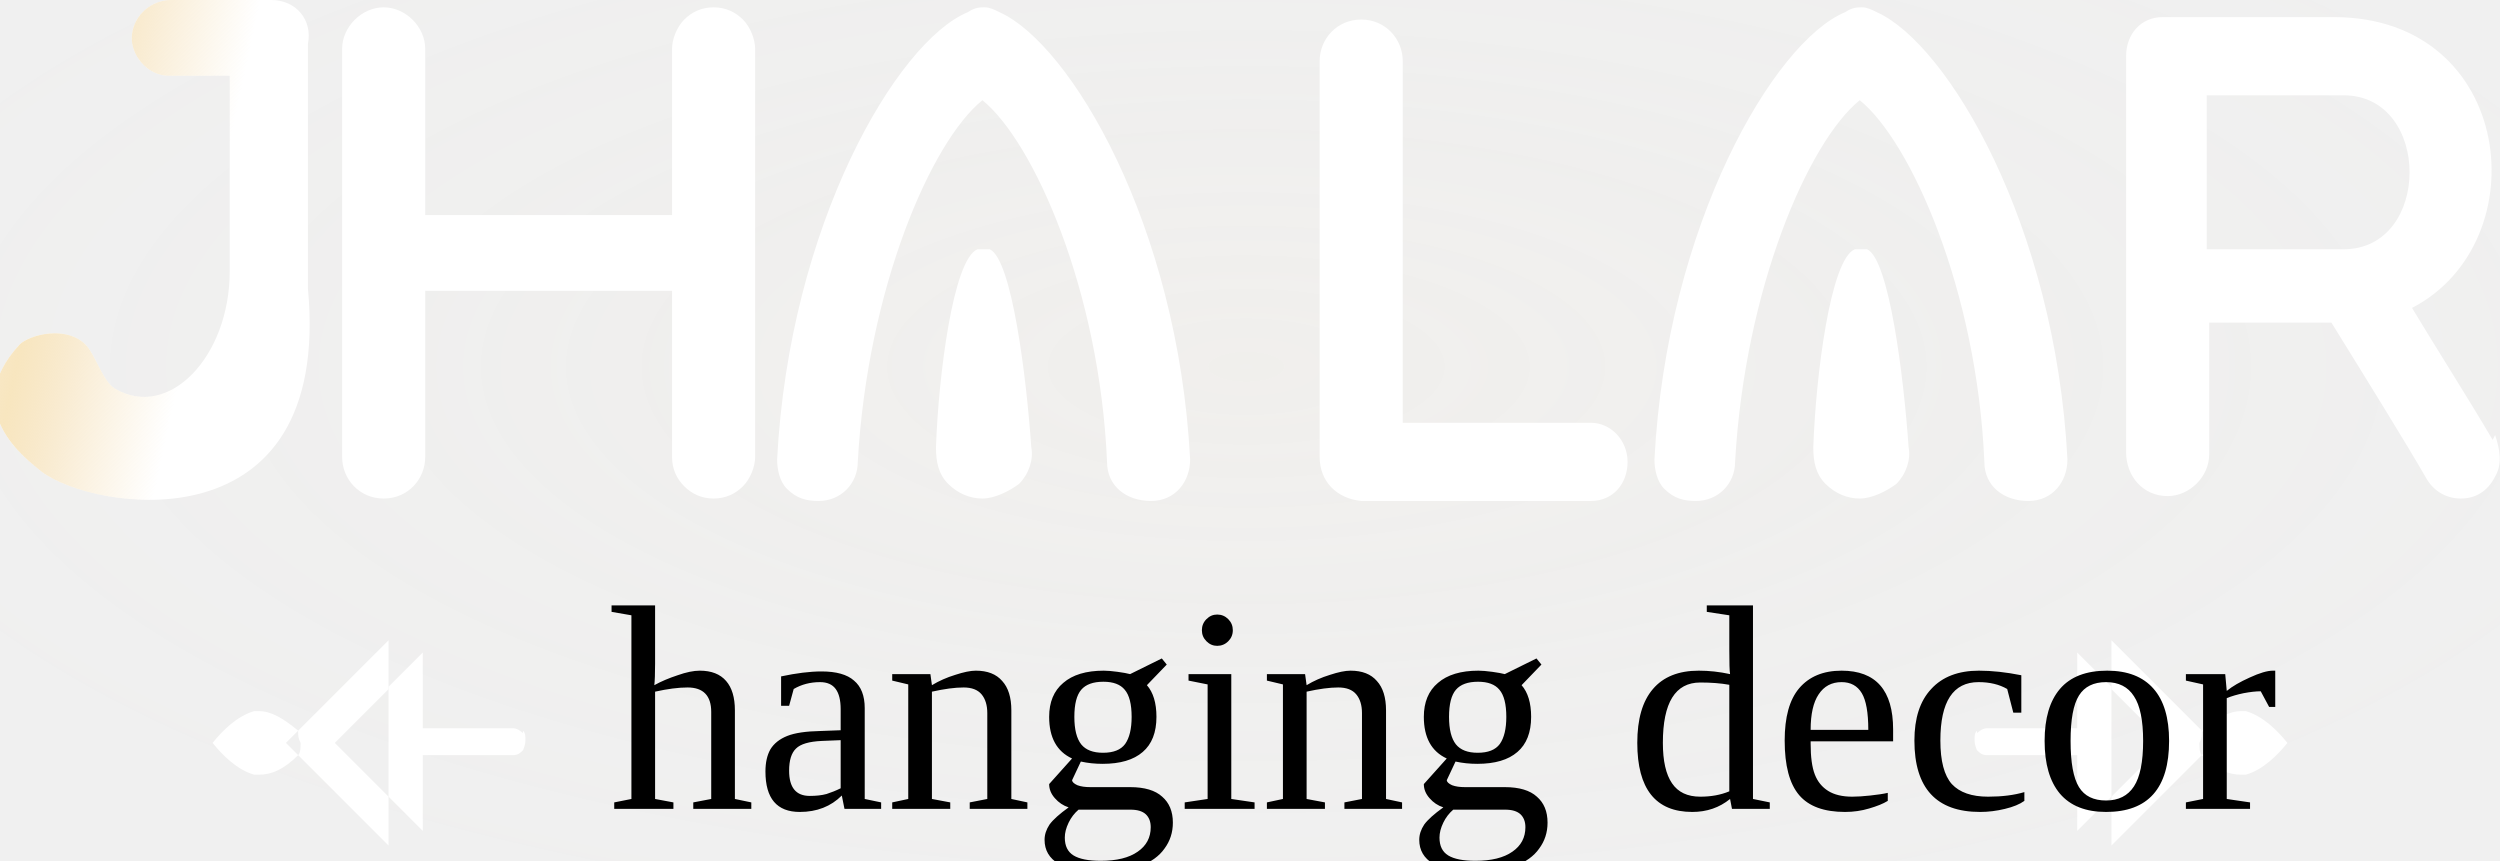
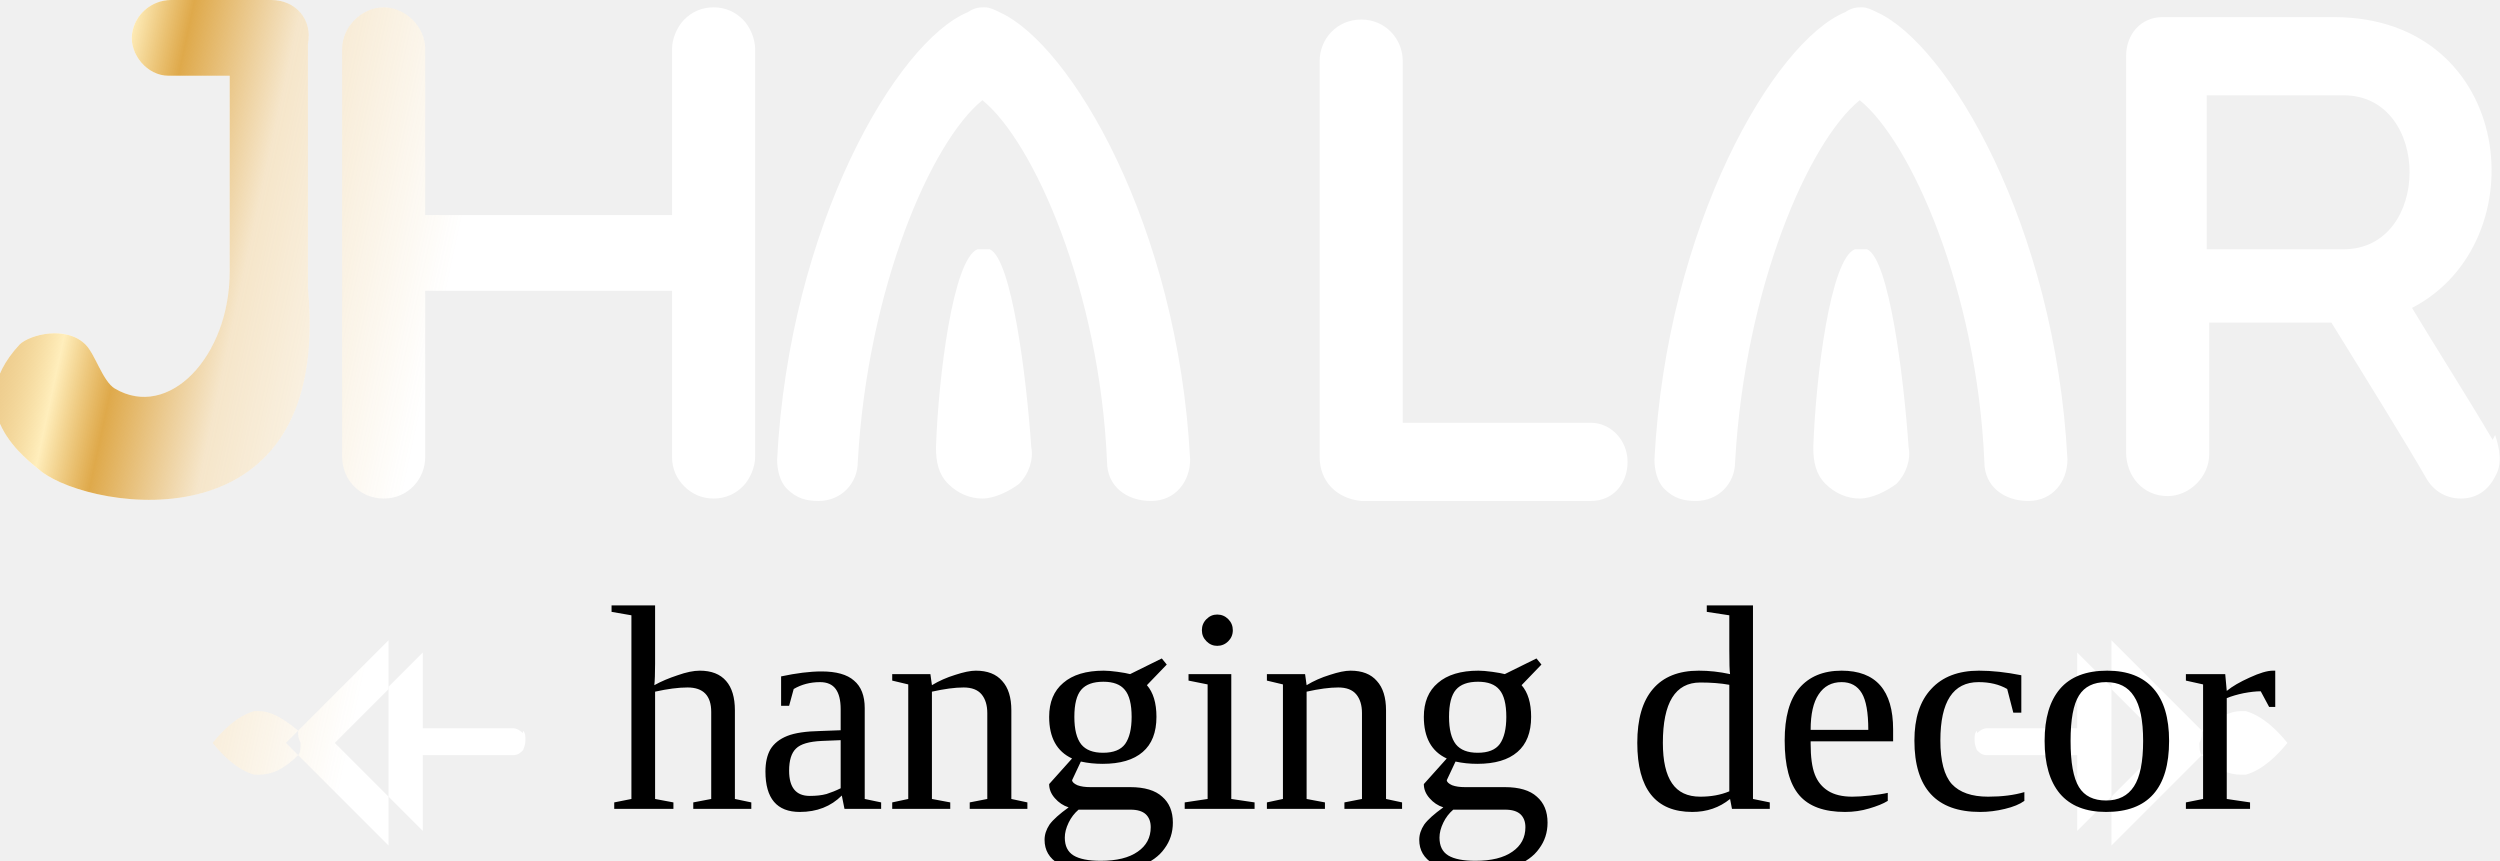
<svg xmlns="http://www.w3.org/2000/svg" id="Layer_1" class="footer-motion-logo" version="1.1" viewBox="0 0 102.3 35.2">
  <defs>
    <style>
-       /* JHALAR sting: every layer ungrouped and played like a jingle —
-          rhythmic phrasing (triplet, breath, accent, resolve), ornaments set
-          like jewels in mirrored pairs, tracking caption, then an ignition
-          gleam + resolve tick settling into one calm 9s ambient system. */
-       .footer-motion-logo{transform-box:fill-box;transform-origin:center;animation:lockupIn 2s cubic-bezier(.19,1,.22,1) backwards}
+       /* JHALAR motion: fast commercial snap-in, then an engaging 4s loop —
+          golden light wave (never dead air), ornaments on a heartbeat grid,
+          one signature sparkle stacked on the accent. All hits quantized. */
+       .footer-motion-logo{transform-box:fill-box;transform-origin:center;animation:lockupIn 1s cubic-bezier(.19,1,.22,1) backwards}
      @keyframes lockupIn{from{opacity:0;transform:scale(.96)}to{opacity:1;transform:none}}
-       .lockup{transform-box:fill-box;transform-origin:center;animation:stingButton .55s cubic-bezier(.3,0,.2,1) 2.45s backwards,lockupBreath 9s ease-in-out infinite}
-       @keyframes stingButton{0%{transform:scale(1)}35%{transform:scale(1.018)}100%{transform:scale(1)}}
-       @keyframes lockupBreath{0%,100%{opacity:1}29%{opacity:.95}}
-       .lyr{opacity:1;animation:lyrIn .7s cubic-bezier(.19,1,.22,1) backwards}
-       .lyr-j{animation-delay:.05s}.lyr-h{animation-delay:.14s}.lyr-a1-hole,.lyr-a1{animation-delay:.23s}.lyr-l{animation-delay:.42s}.lyr-a2-hole,.lyr-a2{animation-delay:.52s}.lyr-r{animation-delay:.61s}
-       @keyframes lyrIn{from{opacity:0;transform:translateY(8px);filter:blur(4px)}60%{opacity:1}to{opacity:1;transform:none;filter:blur(0)}}
-       .orn{transform-box:fill-box;transform-origin:center;opacity:1;animation:ornSet .55s cubic-bezier(.34,1.45,.44,1) backwards}
-       .orn-l1,.orn-r1{animation-delay:.74s}.orn-l2,.orn-r2{animation-delay:.81s}.orn-l3,.orn-r3{animation-delay:.88s}
+       .lockup{animation:lockupBreath 4s ease-in-out infinite}
+       @keyframes lockupBreath{0%,100%{opacity:1}34%{opacity:.96}}
+       .lyr{opacity:1;animation:lyrIn .45s cubic-bezier(.19,1,.22,1) backwards}
+       .lyr-j{animation-delay:.05s}.lyr-h{animation-delay:.12s}.lyr-a1-hole,.lyr-a1{animation-delay:.19s}.lyr-l{animation-delay:.3s}.lyr-a2-hole,.lyr-a2{animation-delay:.37s}.lyr-r{animation-delay:.44s}
+       @keyframes lyrIn{from{opacity:0;transform:translateY(6px);filter:blur(3px)}60%{opacity:1}to{opacity:1;transform:none;filter:blur(0)}}
+       .orn{transform-box:fill-box;transform-origin:center;opacity:1;animation:ornHitR 4s ease-in-out infinite,ornSet .5s cubic-bezier(.34,1.45,.44,1) backwards}
+       .orn-r1,.orn-r2,.orn-r3{animation-name:ornHitR,ornSet}
+       .orn-l1,.orn-l2,.orn-l3{animation-name:ornHitL,ornSet}
+       .orn-l1,.orn-r1{animation-delay:0s,.55s}.orn-l2,.orn-r2{animation-delay:0s,.62s}.orn-l3,.orn-r3{animation-delay:0s,.69s}
      @keyframes ornSet{from{opacity:0;transform:scale(.2)}to{opacity:1;transform:scale(1)}}
-       .logo-caption{opacity:1;animation:captionReveal 1.3s cubic-bezier(.19,1,.22,1) 1s backwards}
+       @keyframes ornHitR{0%,30%{transform:scale(1)}34%{transform:scale(1.3)}38%,100%{transform:scale(1)}}
+       @keyframes ornHitL{0%,80%{transform:scale(1)}84%{transform:scale(1.3)}88%,100%{transform:scale(1)}}
+       .logo-caption{opacity:1;animation:captionGlow 4s ease-in-out infinite,captionReveal .9s cubic-bezier(.19,1,.22,1) .7s backwards}
      @keyframes captionReveal{from{opacity:0;letter-spacing:.22em;transform:translateY(4px)}to{opacity:1;letter-spacing:0;transform:none}}
-       .halo{opacity:.12;animation:haloBreath 9s ease-in-out infinite}
-       @keyframes haloBreath{0%,100%{opacity:.12}29%{opacity:.5}}
-       .sheen{animation:sheenSweep 9s cubic-bezier(.45,0,.15,1) infinite}
-       @keyframes sheenSweep{0%,8%{transform:translateX(-36px)}50%,100%{transform:translateX(138px)}}
-       .glint{transform-box:fill-box;transform-origin:center;opacity:0;fill:#fff6e3}
-       .glint-a{animation:glintA 9s ease-in-out infinite}
-       @keyframes glintA{0%,17.5%{opacity:0;transform:scale(.5)}20.1%{opacity:1;transform:scale(1.15)}23%,100%{opacity:0;transform:scale(.6)}}
-       .glint-b{animation:glintB 9s ease-in-out infinite}
-       @keyframes glintB{0%,35.3%{opacity:0;transform:scale(.5)}37.9%{opacity:1;transform:scale(1.15)}40.5%,100%{opacity:0;transform:scale(.6)}}
-       @media(prefers-reduced-motion:reduce){.footer-motion-logo,.lockup,.lyr,.orn,.logo-caption,.halo,.sheen,.glint{animation:none;opacity:1}.halo,.sheen,.glint{opacity:0}}}
+       @keyframes captionGlow{0%,100%{opacity:.88}34%{opacity:1}}
+       .sheen{animation:sheenSweep 4s cubic-bezier(.45,0,.15,1) infinite}
+       @keyframes sheenSweep{0%,6%{transform:translateX(-36px)}62%,100%{transform:translateX(138px)}}
+       .glint{transform-box:fill-box;transform-origin:center;opacity:0;fill:#fff6e3;animation:glintHit 4s ease-in-out infinite}
+       @keyframes glintHit{0%,30%{opacity:0;transform:scale(.5)}34%{opacity:1;transform:scale(1.2)}38%,100%{opacity:0;transform:scale(.6)}}
+       @media(prefers-reduced-motion:reduce){.footer-motion-logo,.lockup,.lyr,.orn,.logo-caption,.sheen,.glint{animation:none;opacity:1;transform:none}.sheen,.glint{opacity:0}}}

      .st0 {
        fill: #ffffff;
        font-family: Mogranx-MediumSlantUltraCond, Mogranx;
        font-size: 8.8px;
        font-weight: 500;
      }

      .st1 {
        fill: #ffffff;
      }
    </style>
    <linearGradient id="sheenGrad" x1="0" y1="0" x2="1" y2="0">
-       <stop offset="0" stop-color="#f4dcae" stop-opacity="0" />
-       <stop offset=".3" stop-color="#f4dcae" stop-opacity="0" />
-       <stop offset=".42" stop-color="#f4dcae" stop-opacity=".5" />
-       <stop offset=".5" stop-color="#f7e3b8" stop-opacity=".9" />
-       <stop offset=".58" stop-color="#f4dcae" stop-opacity=".5" />
-       <stop offset=".7" stop-color="#f4dcae" stop-opacity="0" />
-       <stop offset="1" stop-color="#f4dcae" stop-opacity="0" />
+       <stop offset="0" stop-color="#d99a2b" stop-opacity="0" />
+       <stop offset=".3" stop-color="#d99a2b" stop-opacity="0" />
+       <stop offset=".45" stop-color="#d99a2b" stop-opacity=".55" />
+       <stop offset=".55" stop-color="#ffedb8" stop-opacity=".95" />
+       <stop offset=".62" stop-color="#d99a2b" stop-opacity=".85" />
+       <stop offset=".75" stop-color="#d99a2b" stop-opacity=".25" />
+       <stop offset="1" stop-color="#d99a2b" stop-opacity="0" />
    </linearGradient>
-     <radialGradient id="haloGrad" cx=".5" cy=".5" r=".5">
-       <stop offset="0" stop-color="#f4dcb4" stop-opacity=".5" />
-       <stop offset=".55" stop-color="#f4dcb4" stop-opacity=".16" />
-       <stop offset="1" stop-color="#f4dcb4" stop-opacity="0" />
-     </radialGradient>
    <clipPath id="jhalarSheenClip">
      <path d="M11.1,0h-4.1c-.8,0-1.5.6-1.6,1.4s.6,1.7,1.5,1.7h2.5v8c0,3.5-2.5,6.1-4.7,4.8-.5-.3-.8-1.4-1.2-1.8-.8-.8-2.3-.4-2.7,0-2.5,2.7.3,4.7.9,5.2,2.1,1.6,11.9,3.2,10.9-7.5V1.8C12.8.8,12.1,0,11.1,0Z" />
      <path d="M29.2.3c-.5,0-.9.2-1.2.5-.3.3-.5.8-.5,1.2v6.8h-10.1V2c0-.9-.8-1.7-1.7-1.7s-1.7.8-1.7,1.7v16.7c0,.9.7,1.7,1.7,1.7s1.7-.8,1.7-1.7v-6.8h10.1v6.8c0,.5.2.9.5,1.2.3.3.7.5,1.2.5s.9-.2,1.2-.5c.3-.3.5-.8.5-1.2V2c0-.4-.2-.9-.5-1.2-.3-.3-.7-.5-1.2-.5Z" />
      <path d="M40.5,10.2c-.2,0-.3,0-.5,0-1,.4-1.6,5.2-1.7,8.1,0,.6.1,1.1.5,1.5.4.4.9.6,1.4.6s1.1-.3,1.5-.6c.4-.4.6-1,.5-1.5-.2-2.9-.8-7.7-1.7-8.1Z" />
      <path d="M40.9.5c-.2-.1-.4-.2-.6-.2s-.4,0-.7.2c-2.9,1.2-7.3,8.7-7.8,18.3,0,.4.1.9.4,1.2.4.4.8.5,1.3.5.9,0,1.6-.7,1.6-1.6.4-7.1,3-13.1,5.1-14.8,2.1,1.7,4.8,7.8,5.1,14.8,0,1,.8,1.6,1.8,1.6s1.6-.8,1.6-1.7c-.5-9.6-4.9-17-7.8-18.3Z" />
      <path d="M65.2,17.3h-7.8V2.5c0-.9-.7-1.7-1.7-1.7s-1.7.8-1.7,1.7v16.2c0,1,.7,1.7,1.7,1.8h9.4c.9,0,1.5-.7,1.5-1.6s-.7-1.6-1.5-1.6Z" />
      <path d="M76.4,10.2c-.2,0-.3,0-.5,0-1,.4-1.6,5.2-1.7,8.1,0,.6.1,1.1.5,1.5.4.4.9.6,1.4.6s1.1-.3,1.5-.6c.4-.4.6-1,.5-1.5-.2-2.9-.8-7.7-1.7-8.1Z" />
      <path d="M76.8.5c-.2-.1-.4-.2-.6-.2s-.4,0-.7.2c-2.9,1.2-7.3,8.7-7.8,18.3,0,.4.1.9.4,1.2.4.4.8.5,1.3.5.9,0,1.6-.7,1.6-1.6.4-7.1,3-13.1,5.1-14.8,2.1,1.7,4.8,7.8,5.1,14.8,0,1,.8,1.6,1.8,1.6s1.6-.8,1.6-1.7c-.5-9.6-4.9-17-7.8-18.3Z" />
      <path d="M102,18c-1-1.7-2.4-3.9-3.3-5.4,5.2-2.7,4.2-11.9-3.2-11.9h-6.9s0,0,0,0,0,0,0,0h-.1c-.9,0-1.5.7-1.5,1.6s0,0,0,0c0,0,0,0,0,0v16.2h0c0,1,.7,1.8,1.7,1.8,0,0,0,0,0,0h0c.9,0,1.7-.8,1.7-1.7v-1.4h0v-4h5c1.3,2.1,3.1,5,3.9,6.4.3.5.8.8,1.4.8h0c.6,0,1.1-.3,1.4-.9.3-.5.2-1.1,0-1.7ZM95.9,10.2h-5.6V3.9h5.6c3.6,0,3.6,6.3,0,6.3Z" />
      <path d="M21.4,30c0,0-.2-.2-.4-.2h-3.7v-3.1l-1.4,1.4v4.5l1.4,1.4v-3.1h3.7c.2,0,.3-.1.4-.2,0,0,.1-.2.1-.4,0-.2,0-.3-.1-.4Z" />
      <path d="M12.2,29.9s0,0,0,0c-.6-.5-1.1-.8-1.6-.8,0,0-.1,0-.2,0-.7.2-1.3.8-1.7,1.3.4.5,1,1.1,1.7,1.3,0,0,.1,0,.2,0,.5,0,1-.2,1.6-.8,0,0,0,0,0,0l-.5-.5.5-.5Z" />
      <path d="M15.9,28.2v-2l-3.2,3.2-.5.5h0c0,.2,0,.3.1.5,0,.2,0,.4-.1.5h0c0,0,.5.5.5.5l3.2,3.2v-2l-2.2-2.2,2.2-2.2Z" />
      <path d="M80.9,30c0,0,.2-.2.4-.2h3.7v-3.1l1.4,1.4v4.5l-1.4,1.4v-3.1h-3.7c-.2,0-.3-.1-.4-.2,0,0-.1-.2-.1-.4,0-.2,0-.3.1-.4Z" />
      <path d="M90.1,29.9s0,0,0,0c.6-.5,1.1-.8,1.6-.8,0,0,.1,0,.2,0,.7.2,1.3.8,1.7,1.3-.4.5-1,1.1-1.7,1.3,0,0-.1,0-.2,0-.5,0-1-.2-1.6-.8,0,0,0,0,0,0l.5-.5-.5-.5Z" />
      <path d="M86.4,28.2v-2l3.2,3.2.5.5h0c0,.2,0,.3-.1.5,0,.2,0,.4.1.5h0c0,0-.5.5-.5.5l-3.2,3.2v-2l2.2-2.2-2.2-2.2Z" />
      <text class="st0" transform="translate(24.9 33.1) scale(1 1)">
        <tspan x="0" y="0">hanging decor</tspan>
      </text>
    </clipPath>
  </defs>
-   <ellipse class="halo" cx="51" cy="15" rx="60" ry="24" fill="url(#haloGrad)" />
  <g class="lockup">
    <path class="st1 lyr lyr-j" d="M11.1,0h-4.1c-.8,0-1.5.6-1.6,1.4s.6,1.7,1.5,1.7h2.5v8c0,3.5-2.5,6.1-4.7,4.8-.5-.3-.8-1.4-1.2-1.8-.8-.8-2.3-.4-2.7,0-2.5,2.7.3,4.7.9,5.2,2.1,1.6,11.9,3.2,10.9-7.5V1.8C12.8.8,12.1,0,11.1,0Z" />
    <path class="st1 lyr lyr-h" d="M29.2.3c-.5,0-.9.2-1.2.5-.3.3-.5.8-.5,1.2v6.8h-10.1V2c0-.9-.8-1.7-1.7-1.7s-1.7.8-1.7,1.7v16.7c0,.9.7,1.7,1.7,1.7s1.7-.8,1.7-1.7v-6.8h10.1v6.8c0,.5.2.9.5,1.2.3.3.7.5,1.2.5s.9-.2,1.2-.5c.3-.3.5-.8.5-1.2V2c0-.4-.2-.9-.5-1.2-.3-.3-.7-.5-1.2-.5Z" />
    <path class="st1 lyr lyr-a1-hole" d="M40.5,10.2c-.2,0-.3,0-.5,0-1,.4-1.6,5.2-1.7,8.1,0,.6.1,1.1.5,1.5.4.4.9.6,1.4.6s1.1-.3,1.5-.6c.4-.4.6-1,.5-1.5-.2-2.9-.8-7.7-1.7-8.1Z" />
    <path class="st1 lyr lyr-a1" d="M40.9.5c-.2-.1-.4-.2-.6-.2s-.4,0-.7.2c-2.9,1.2-7.3,8.7-7.8,18.3,0,.4.1.9.4,1.2.4.4.8.5,1.3.5.9,0,1.6-.7,1.6-1.6.4-7.1,3-13.1,5.1-14.8,2.1,1.7,4.8,7.8,5.1,14.8,0,1,.8,1.6,1.8,1.6s1.6-.8,1.6-1.7c-.5-9.6-4.9-17-7.8-18.3Z" />
    <path class="st1 lyr lyr-l" d="M65.2,17.3h-7.8V2.5c0-.9-.7-1.7-1.7-1.7s-1.7.8-1.7,1.7v16.2c0,1,.7,1.7,1.7,1.8h9.4c.9,0,1.5-.7,1.5-1.6s-.7-1.6-1.5-1.6Z" />
    <path class="st1 lyr lyr-a2-hole" d="M76.4,10.2c-.2,0-.3,0-.5,0-1,.4-1.6,5.2-1.7,8.1,0,.6.1,1.1.5,1.5.4.4.9.6,1.4.6s1.1-.3,1.5-.6c.4-.4.6-1,.5-1.5-.2-2.9-.8-7.7-1.7-8.1Z" />
    <path class="st1 lyr lyr-a2" d="M76.8.5c-.2-.1-.4-.2-.6-.2s-.4,0-.7.2c-2.9,1.2-7.3,8.7-7.8,18.3,0,.4.1.9.4,1.2.4.4.8.5,1.3.5.9,0,1.6-.7,1.6-1.6.4-7.1,3-13.1,5.1-14.8,2.1,1.7,4.8,7.8,5.1,14.8,0,1,.8,1.6,1.8,1.6s1.6-.8,1.6-1.7c-.5-9.6-4.9-17-7.8-18.3Z" />
    <path class="st1 lyr lyr-r" d="M102,18c-1-1.7-2.4-3.9-3.3-5.4,5.2-2.7,4.2-11.9-3.2-11.9h-6.9s0,0,0,0,0,0,0,0h-.1c-.9,0-1.5.7-1.5,1.6s0,0,0,0c0,0,0,0,0,0v16.2h0c0,1,.7,1.8,1.7,1.8,0,0,0,0,0,0h0c.9,0,1.7-.8,1.7-1.7v-1.4h0v-4h5c1.3,2.1,3.1,5,3.9,6.4.3.5.8.8,1.4.8h0c.6,0,1.1-.3,1.4-.9.3-.5.2-1.1,0-1.7ZM95.9,10.2h-5.6V3.9h5.6c3.6,0,3.6,6.3,0,6.3Z" />
    <path class="st1 orn orn-l1" d="M21.4,30c0,0-.2-.2-.4-.2h-3.7v-3.1l-1.4,1.4v4.5l1.4,1.4v-3.1h3.7c.2,0,.3-.1.4-.2,0,0,.1-.2.1-.4,0-.2,0-.3-.1-.4Z" />
    <path class="st1 orn orn-l2" d="M12.2,29.9s0,0,0,0c-.6-.5-1.1-.8-1.6-.8,0,0-.1,0-.2,0-.7.2-1.3.8-1.7,1.3.4.5,1,1.1,1.7,1.3,0,0,.1,0,.2,0,.5,0,1-.2,1.6-.8,0,0,0,0,0,0l-.5-.5.5-.5Z" />
    <path class="st1 orn orn-l3" d="M15.9,28.2v-2l-3.2,3.2-.5.5h0c0,.2,0,.3.1.5,0,.2,0,.4-.1.5h0c0,0,.5.5.5.5l3.2,3.2v-2l-2.2-2.2,2.2-2.2Z" />
    <path class="st1 orn orn-r1" d="M80.9,30c0,0,.2-.2.4-.2h3.7v-3.1l1.4,1.4v4.5l-1.4,1.4v-3.1h-3.7c-.2,0-.3-.1-.4-.2,0,0-.1-.2-.1-.4,0-.2,0-.3.1-.4Z" />
    <path class="st1 orn orn-r2" d="M90.1,29.9s0,0,0,0c.6-.5,1.1-.8,1.6-.8,0,0,.1,0,.2,0,.7.2,1.3.8,1.7,1.3-.4.5-1,1.1-1.7,1.3,0,0-.1,0-.2,0-.5,0-1-.2-1.6-.8,0,0,0,0,0,0l.5-.5-.5-.5Z" />
    <path class="st1 orn orn-r3" d="M86.4,28.2v-2l3.2,3.2.5.5h0c0,.2,0,.3-.1.5,0,.2,0,.4.1.5h0c0,0-.5.5-.5.5l-3.2,3.2v-2l2.2-2.2-2.2-2.2Z" />
    <text class="st0 logo-caption" transform="translate(24.9 33.1) scale(1 1)">
      <tspan x="0" y="0">hanging decor</tspan>
    </text>
    <g clip-path="url(#jhalarSheenClip)">
      <g class="sheen">
        <rect x="-17" y="-4" width="34" height="44" fill="url(#sheenGrad)" transform="translate(0 18) skewX(-12) translate(0 -18)" />
      </g>
    </g>
-     <path class="glint glint-a" d="M13,1.3C13.5,3.5 13.9,3.9 16.2,4.5C13.9,5.1 13.5,5.5 13,7.7C12.5,5.5 12.1,5.1 9.8,4.5C12.1,3.9 12.5,3.5 13,1.3Z" />
-     <path class="glint glint-b" d="M89,2.3C89.5,4.5 89.9,4.9 92.2,5.5C89.9,6.1 89.5,6.5 89,8.7C88.5,6.5 88.1,6.1 85.8,5.5C88.1,4.9 88.5,4.5 89,2.3Z" />
+     <path class="glint" d="M89,2.3C89.5,4.5 89.9,4.9 92.2,5.5C89.9,6.1 89.5,6.5 89,8.7C88.5,6.5 88.1,6.1 85.8,5.5C88.1,4.9 88.5,4.5 89,2.3Z" />
  </g>
</svg>
